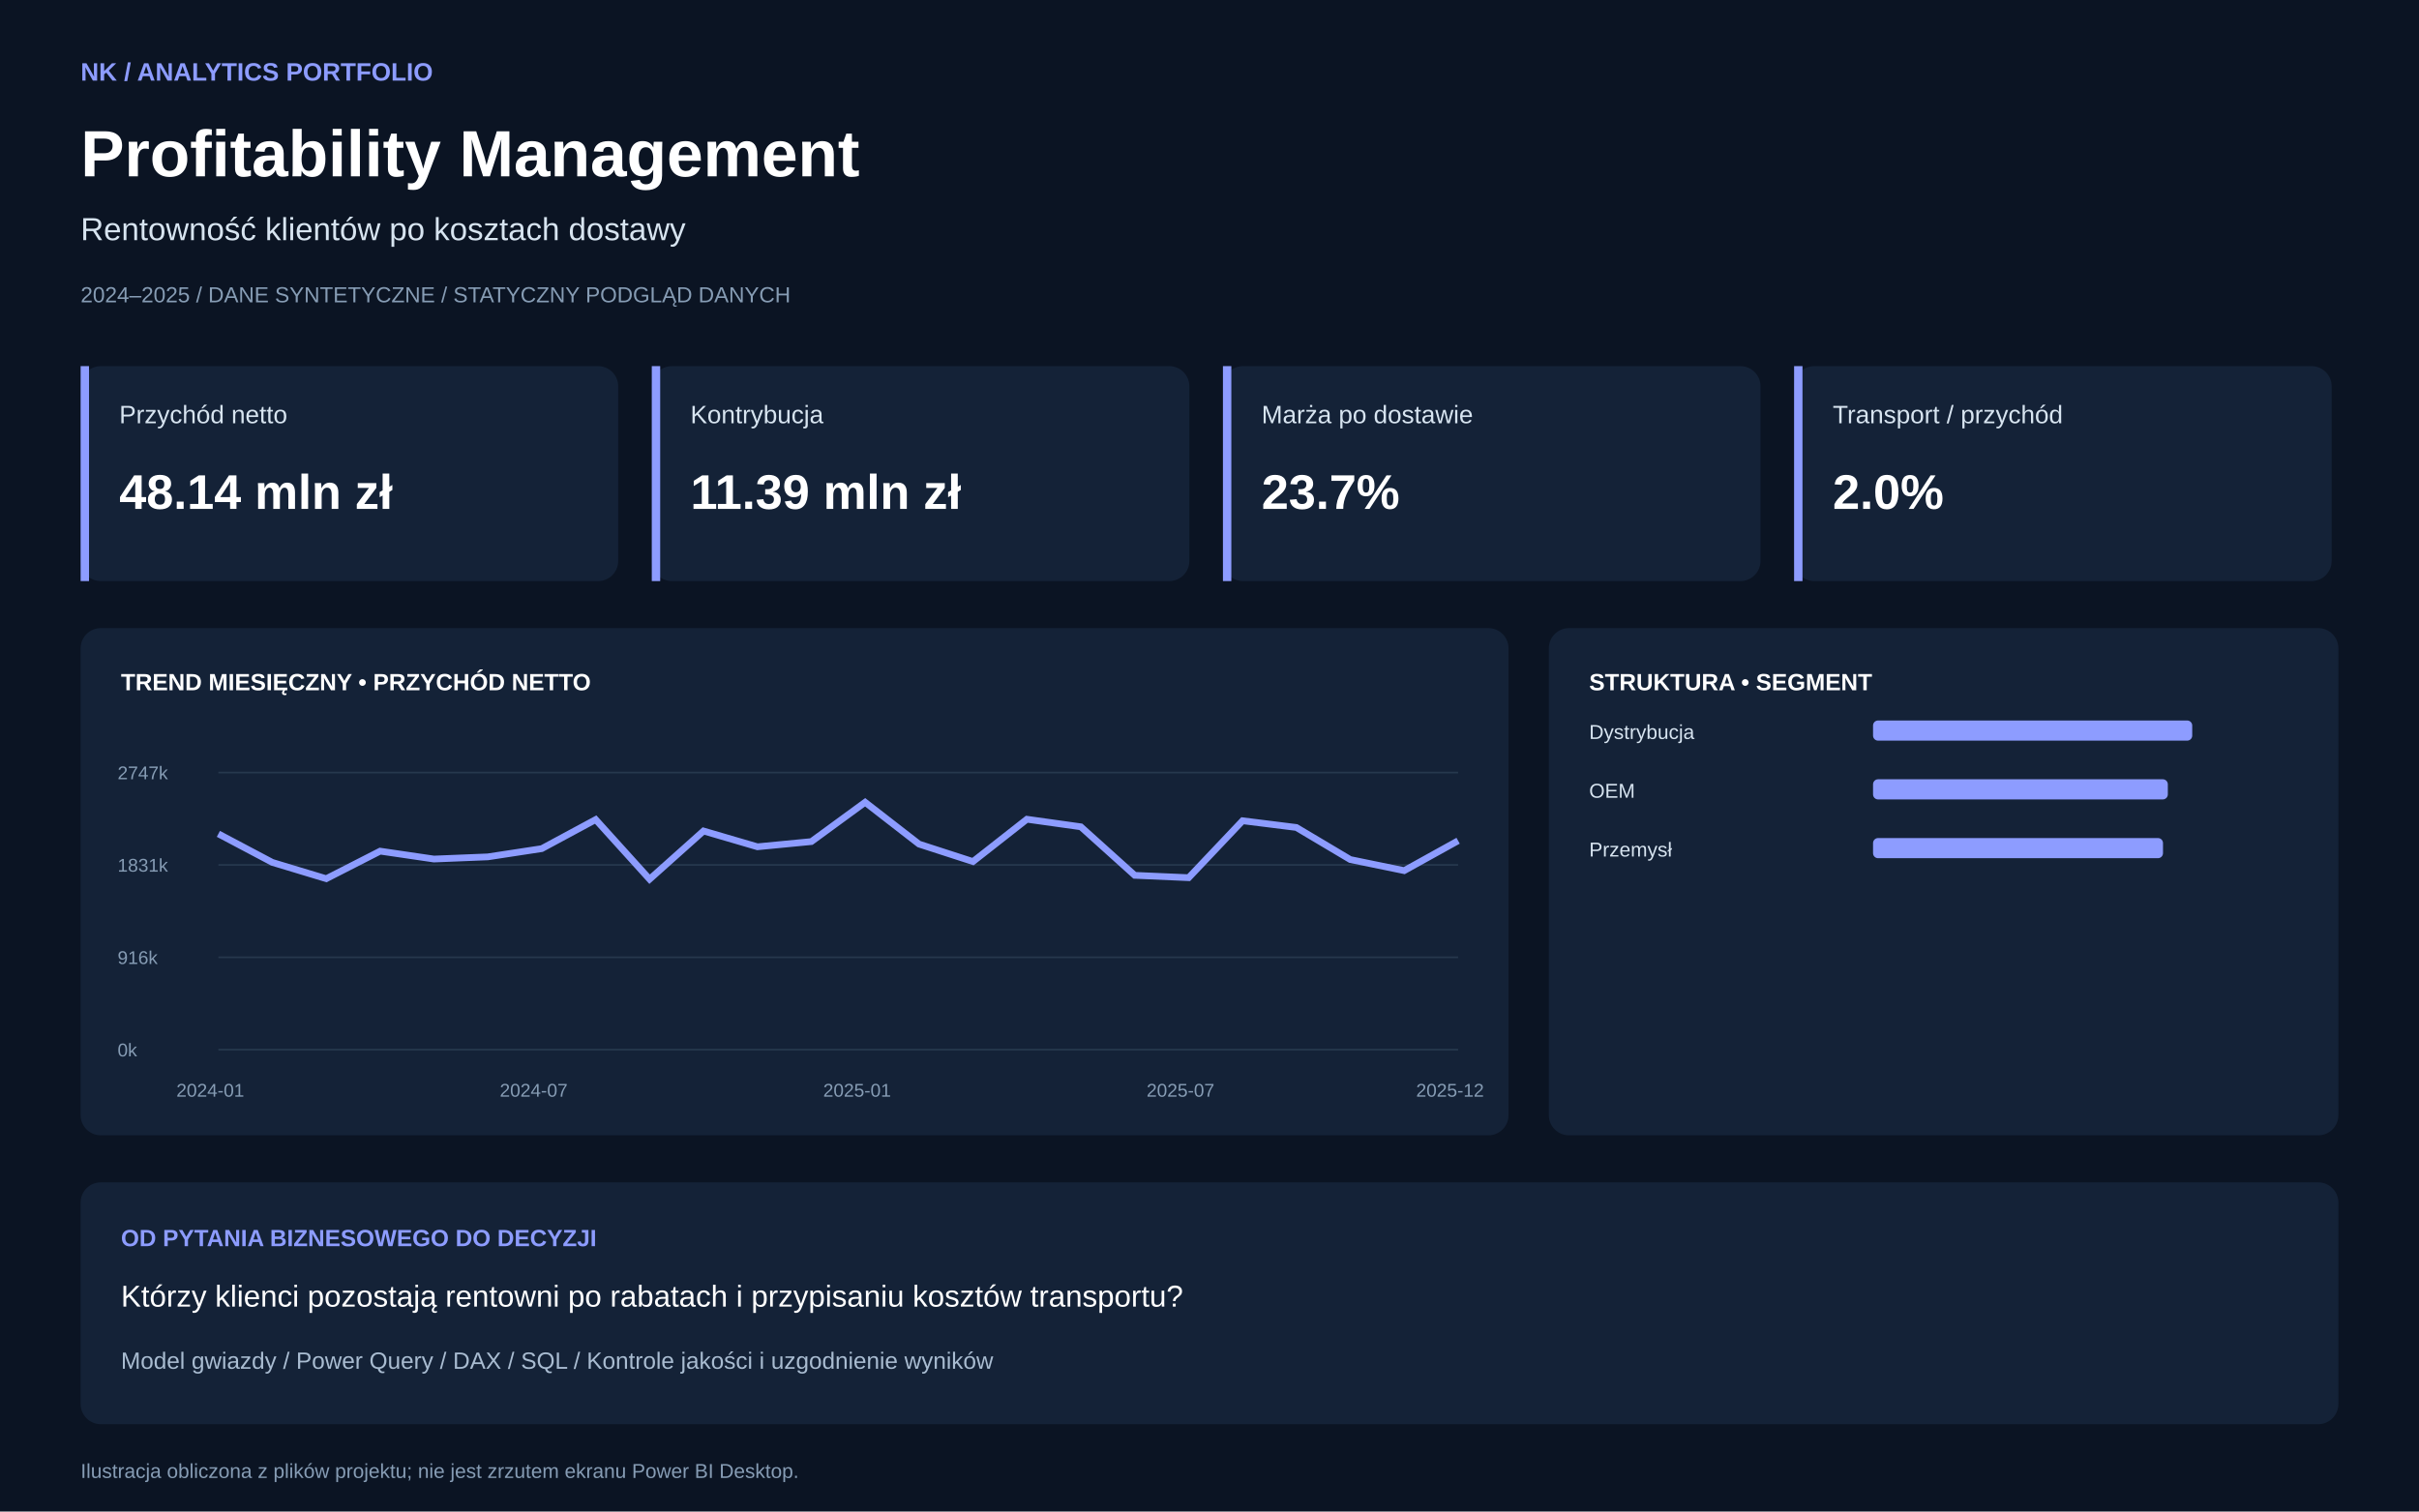
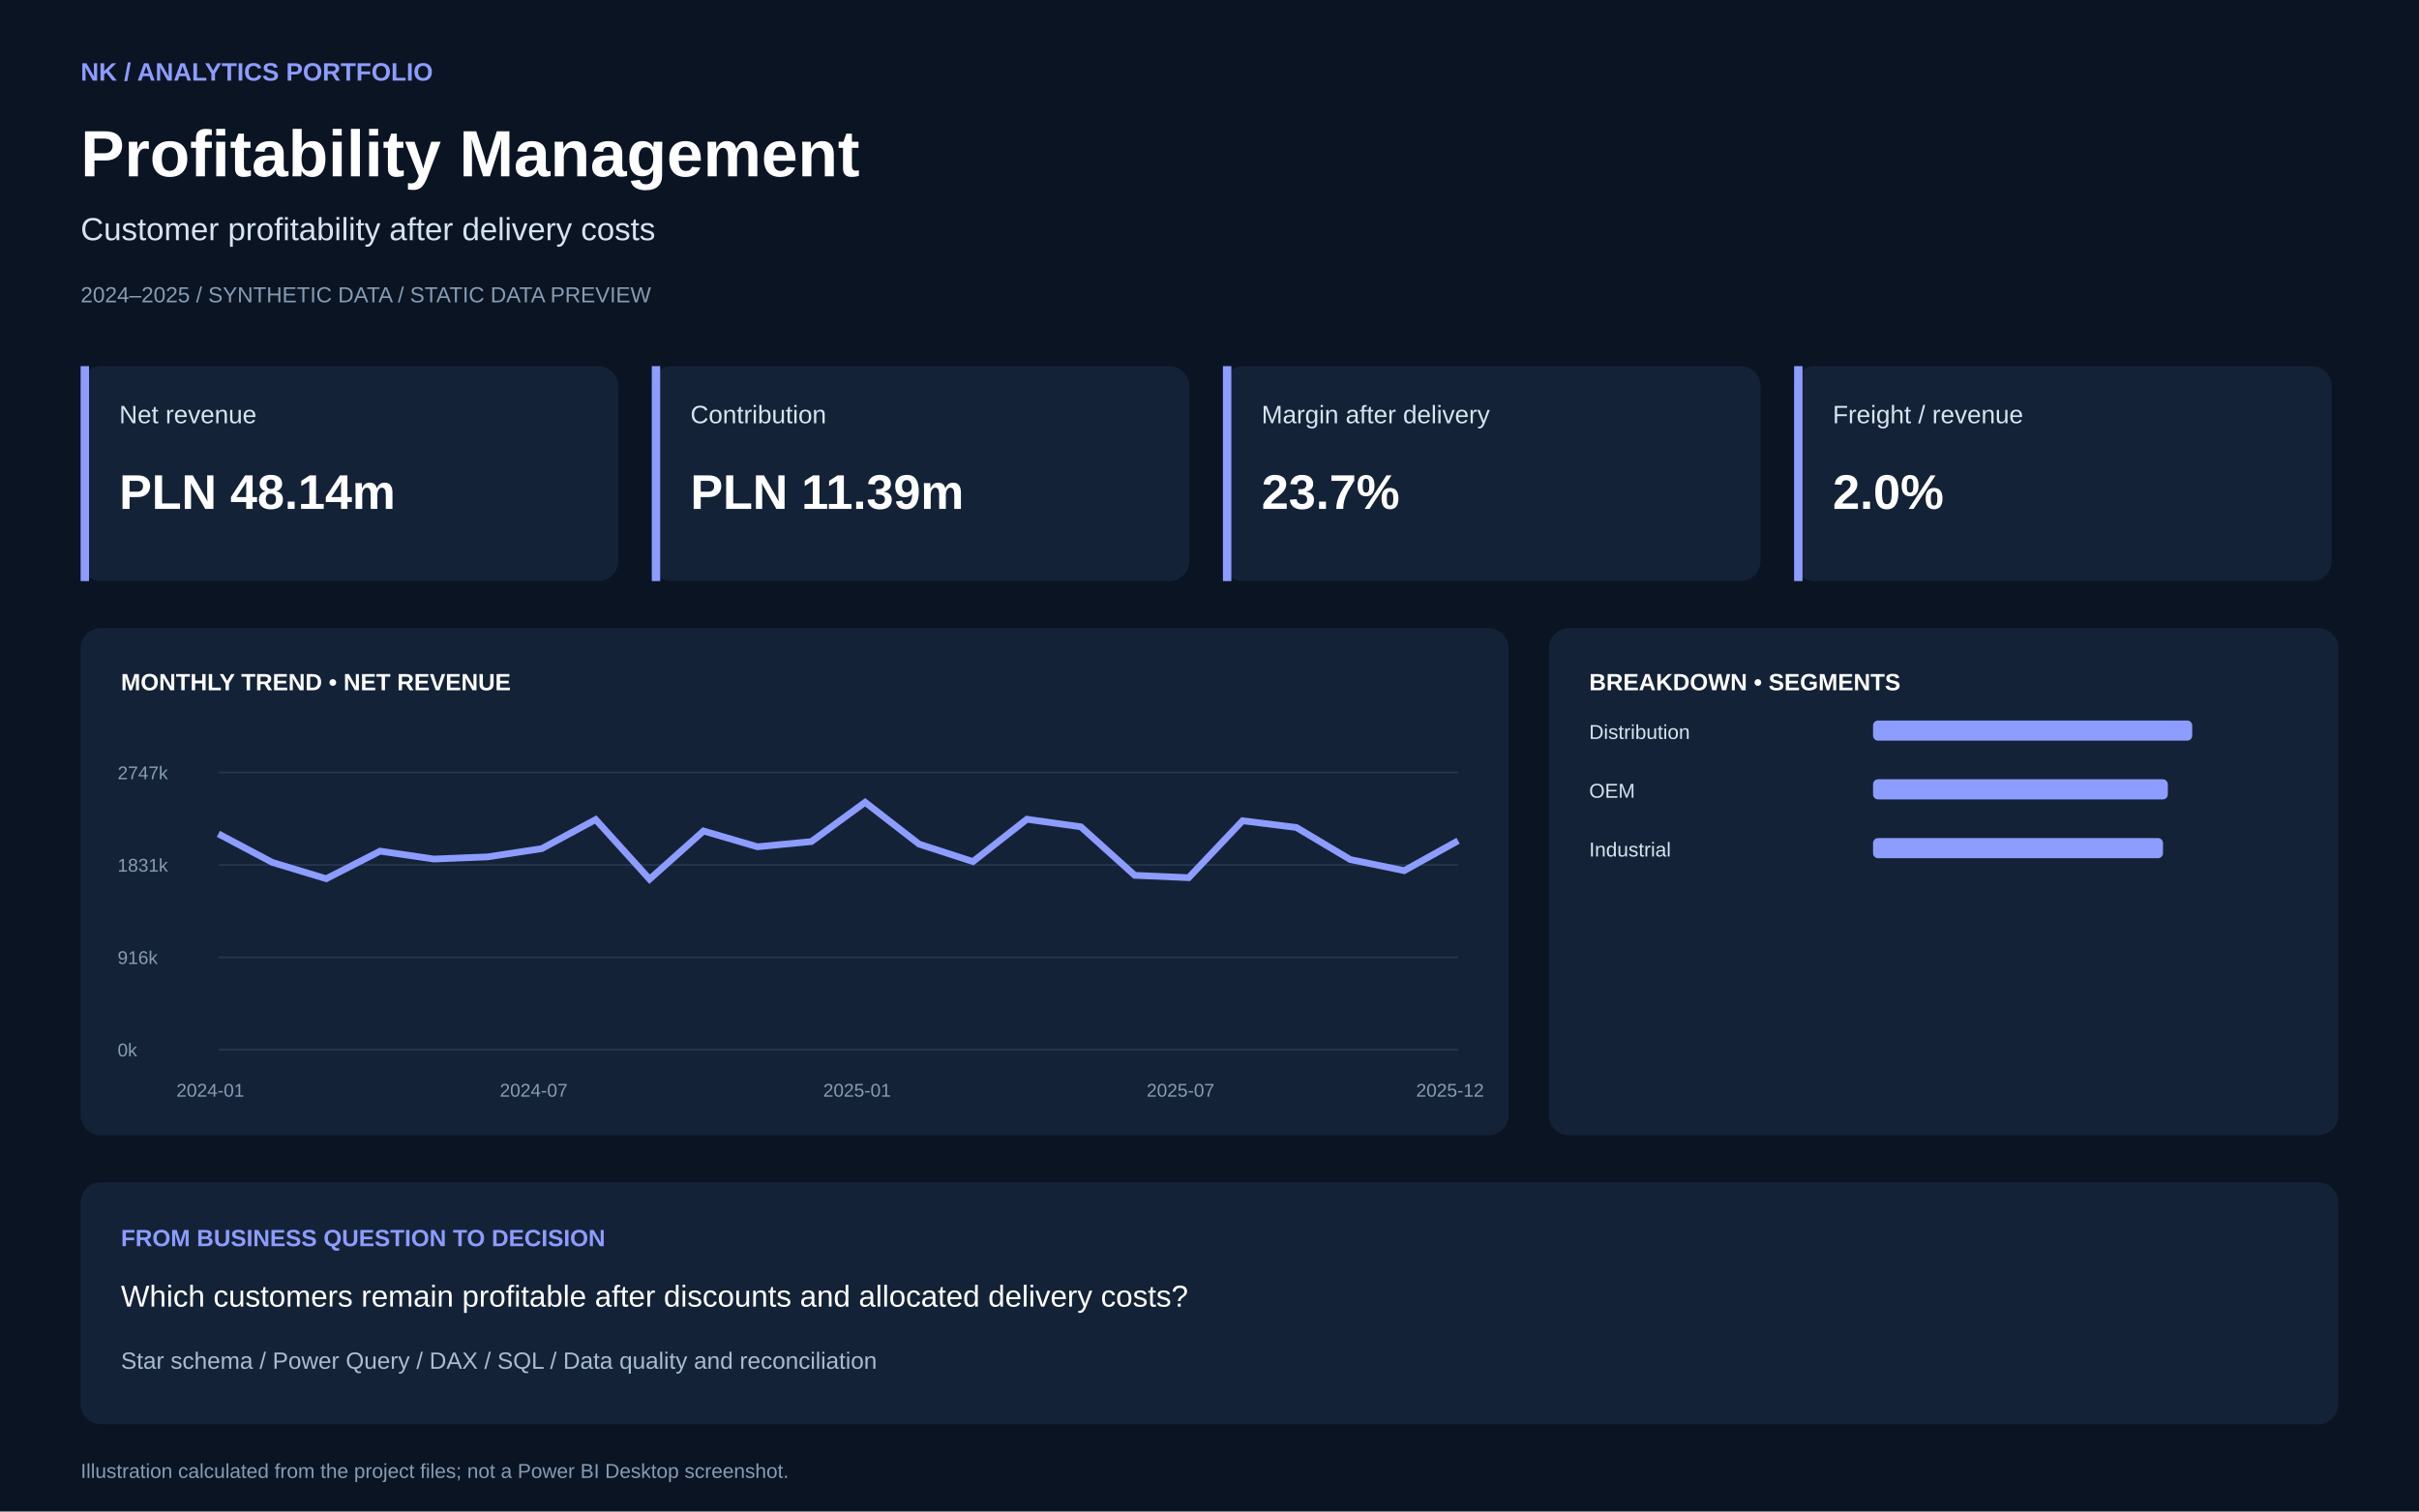
<svg xmlns="http://www.w3.org/2000/svg" width="1440" height="900" viewBox="0 0 1440 900">
  <rect x="0" y="0" width="1440" height="900" rx="0" fill="#0B1423" />
  <text x="48" y="48" fill="#8D9CFF" font-size="15" font-weight="700" font-family="Segoe UI,Arial,sans-serif">NK / ANALYTICS PORTFOLIO</text>
  <text x="48" y="105" fill="#FFFFFF" font-size="39" font-weight="700" font-family="Segoe UI,Arial,sans-serif">Profitability Management</text>
-   <text x="48" y="143" fill="#D7E4F0" font-size="19" font-weight="400" font-family="Segoe UI,Arial,sans-serif">Rentowność klientów po kosztach dostawy</text>
-   <text x="48" y="180" fill="#869CB4" font-size="13" font-weight="400" font-family="Segoe UI,Arial,sans-serif">2024–2025  /  DANE SYNTETYCZNE  /  STATYCZNY PODGLĄD DANYCH</text>
+   <text x="48" y="143" fill="#D7E4F0" font-size="19" font-weight="400" font-family="Segoe UI,Arial,sans-serif">Customer profitability after delivery costs</text>
+   <text x="48" y="180" fill="#869CB4" font-size="13" font-weight="400" font-family="Segoe UI,Arial,sans-serif">2024–2025  /  SYNTHETIC DATA  /  STATIC DATA PREVIEW</text>
  <rect x="48" y="218" width="320" height="128" rx="12" fill="#142237" />
  <rect x="48" y="218" width="5" height="128" rx="0" fill="#8D9CFF" />
-   <text x="71" y="252" fill="#D7E4F0" font-size="15" font-weight="400" font-family="Segoe UI,Arial,sans-serif">Przychód netto</text>
-   <text x="71" y="303" fill="#FFFFFF" font-size="29" font-weight="700" font-family="Segoe UI,Arial,sans-serif">48.14 mln zł</text>
+   <text x="71" y="252" fill="#D7E4F0" font-size="15" font-weight="400" font-family="Segoe UI,Arial,sans-serif">Net revenue</text>
+   <text x="71" y="303" fill="#FFFFFF" font-size="29" font-weight="700" font-family="Segoe UI,Arial,sans-serif">PLN 48.14m</text>
  <rect x="388" y="218" width="320" height="128" rx="12" fill="#142237" />
  <rect x="388" y="218" width="5" height="128" rx="0" fill="#8D9CFF" />
-   <text x="411" y="252" fill="#D7E4F0" font-size="15" font-weight="400" font-family="Segoe UI,Arial,sans-serif">Kontrybucja</text>
-   <text x="411" y="303" fill="#FFFFFF" font-size="29" font-weight="700" font-family="Segoe UI,Arial,sans-serif">11.39 mln zł</text>
+   <text x="411" y="252" fill="#D7E4F0" font-size="15" font-weight="400" font-family="Segoe UI,Arial,sans-serif">Contribution</text>
+   <text x="411" y="303" fill="#FFFFFF" font-size="29" font-weight="700" font-family="Segoe UI,Arial,sans-serif">PLN 11.39m</text>
  <rect x="728" y="218" width="320" height="128" rx="12" fill="#142237" />
  <rect x="728" y="218" width="5" height="128" rx="0" fill="#8D9CFF" />
-   <text x="751" y="252" fill="#D7E4F0" font-size="15" font-weight="400" font-family="Segoe UI,Arial,sans-serif">Marża po dostawie</text>
+   <text x="751" y="252" fill="#D7E4F0" font-size="15" font-weight="400" font-family="Segoe UI,Arial,sans-serif">Margin after delivery</text>
  <text x="751" y="303" fill="#FFFFFF" font-size="29" font-weight="700" font-family="Segoe UI,Arial,sans-serif">23.7%</text>
  <rect x="1068" y="218" width="320" height="128" rx="12" fill="#142237" />
  <rect x="1068" y="218" width="5" height="128" rx="0" fill="#8D9CFF" />
-   <text x="1091" y="252" fill="#D7E4F0" font-size="15" font-weight="400" font-family="Segoe UI,Arial,sans-serif">Transport / przychód</text>
+   <text x="1091" y="252" fill="#D7E4F0" font-size="15" font-weight="400" font-family="Segoe UI,Arial,sans-serif">Freight / revenue</text>
  <text x="1091" y="303" fill="#FFFFFF" font-size="29" font-weight="700" font-family="Segoe UI,Arial,sans-serif">2.0%</text>
  <rect x="48" y="374" width="850" height="302" rx="12" fill="#142237" />
  <rect x="922" y="374" width="470" height="302" rx="12" fill="#142237" />
-   <text x="72" y="411" fill="#FFFFFF" font-size="14" font-weight="600" font-family="Segoe UI,Arial,sans-serif">TREND MIESIĘCZNY  •  PRZYCHÓD NETTO</text>
+   <text x="72" y="411" fill="#FFFFFF" font-size="14" font-weight="600" font-family="Segoe UI,Arial,sans-serif">MONTHLY TREND  •  NET REVENUE</text>
  <line x1="130" y1="625" x2="868" y2="625" stroke="#26384D" />
  <text x="70" y="629" fill="#869CB4" font-size="11" font-weight="400" font-family="Segoe UI,Arial,sans-serif">0k</text>
  <line x1="130" y1="570" x2="868" y2="570" stroke="#26384D" />
  <text x="70" y="574" fill="#869CB4" font-size="11" font-weight="400" font-family="Segoe UI,Arial,sans-serif">916k</text>
  <line x1="130" y1="515" x2="868" y2="515" stroke="#26384D" />
  <text x="70" y="519" fill="#869CB4" font-size="11" font-weight="400" font-family="Segoe UI,Arial,sans-serif">1831k</text>
  <line x1="130" y1="460" x2="868" y2="460" stroke="#26384D" />
  <text x="70" y="464" fill="#869CB4" font-size="11" font-weight="400" font-family="Segoe UI,Arial,sans-serif">2747k</text>
  <polyline points="130.0,496.5 162.1,513.5 194.2,523.2 226.3,506.8 258.3,511.5 290.4,510.2 322.5,505.3 354.6,488.0 386.7,523.5 418.8,494.8 450.9,504.2 483.0,501.1 515.0,477.7 547.1,502.6 579.2,513.0 611.3,487.8 643.4,492.3 675.5,521.2 707.6,522.6 739.7,488.7 771.7,492.7 803.8,511.8 835.9,518.4 868.0,500.6" fill="none" stroke="#8D9CFF" stroke-width="4" />
  <text x="105.0" y="653" fill="#869CB4" font-size="11" font-weight="400" font-family="Segoe UI,Arial,sans-serif">2024-01</text>
  <text x="297.522" y="653" fill="#869CB4" font-size="11" font-weight="400" font-family="Segoe UI,Arial,sans-serif">2024-07</text>
  <text x="490.043" y="653" fill="#869CB4" font-size="11" font-weight="400" font-family="Segoe UI,Arial,sans-serif">2025-01</text>
  <text x="682.565" y="653" fill="#869CB4" font-size="11" font-weight="400" font-family="Segoe UI,Arial,sans-serif">2025-07</text>
  <text x="843.0" y="653" fill="#869CB4" font-size="11" font-weight="400" font-family="Segoe UI,Arial,sans-serif">2025-12</text>
-   <text x="946" y="411" fill="#FFFFFF" font-size="14" font-weight="600" font-family="Segoe UI,Arial,sans-serif">STRUKTURA  •  SEGMENT</text>
-   <text x="946" y="440" fill="#D7E4F0" font-size="12" font-weight="400" font-family="Segoe UI,Arial,sans-serif">Dystrybucja</text>
+   <text x="946" y="411" fill="#FFFFFF" font-size="14" font-weight="600" font-family="Segoe UI,Arial,sans-serif">BREAKDOWN  •  SEGMENTS</text>
+   <text x="946" y="440" fill="#D7E4F0" font-size="12" font-weight="400" font-family="Segoe UI,Arial,sans-serif">Distribution</text>
  <rect x="1115" y="429" width="190.0" height="12" rx="3" fill="#8D9CFF" />
  <text x="946" y="475" fill="#D7E4F0" font-size="12" font-weight="400" font-family="Segoe UI,Arial,sans-serif">OEM</text>
  <rect x="1115" y="464" width="175.48" height="12" rx="3" fill="#8D9CFF" />
-   <text x="946" y="510" fill="#D7E4F0" font-size="12" font-weight="400" font-family="Segoe UI,Arial,sans-serif">Przemysł</text>
+   <text x="946" y="510" fill="#D7E4F0" font-size="12" font-weight="400" font-family="Segoe UI,Arial,sans-serif">Industrial</text>
  <rect x="1115" y="499" width="172.606" height="12" rx="3" fill="#8D9CFF" />
  <rect x="48" y="704" width="1344" height="144" rx="12" fill="#142237" />
-   <text x="72" y="742" fill="#8D9CFF" font-size="14" font-weight="700" font-family="Segoe UI,Arial,sans-serif">OD PYTANIA BIZNESOWEGO DO DECYZJI</text>
-   <text x="72" y="778" fill="#FFFFFF" font-size="18" font-weight="400" font-family="Segoe UI,Arial,sans-serif">Którzy klienci pozostają rentowni po rabatach i przypisaniu kosztów transportu?</text>
-   <text x="72" y="815" fill="#A9BCD1" font-size="14" font-weight="400" font-family="Segoe UI,Arial,sans-serif">Model gwiazdy  /  Power Query  /  DAX  /  SQL  /  Kontrole jakości i uzgodnienie wyników</text>
-   <text x="48" y="880" fill="#869CB4" font-size="12" font-weight="400" font-family="Segoe UI,Arial,sans-serif">Ilustracja obliczona z plików projektu; nie jest zrzutem ekranu Power BI Desktop.</text>
+   <text x="72" y="742" fill="#8D9CFF" font-size="14" font-weight="700" font-family="Segoe UI,Arial,sans-serif">FROM BUSINESS QUESTION TO DECISION</text>
+   <text x="72" y="778" fill="#FFFFFF" font-size="18" font-weight="400" font-family="Segoe UI,Arial,sans-serif">Which customers remain profitable after discounts and allocated delivery costs?</text>
+   <text x="72" y="815" fill="#A9BCD1" font-size="14" font-weight="400" font-family="Segoe UI,Arial,sans-serif">Star schema  /  Power Query  /  DAX  /  SQL  /  Data quality and reconciliation</text>
+   <text x="48" y="880" fill="#869CB4" font-size="12" font-weight="400" font-family="Segoe UI,Arial,sans-serif">Illustration calculated from the project files; not a Power BI Desktop screenshot.</text>
</svg>
